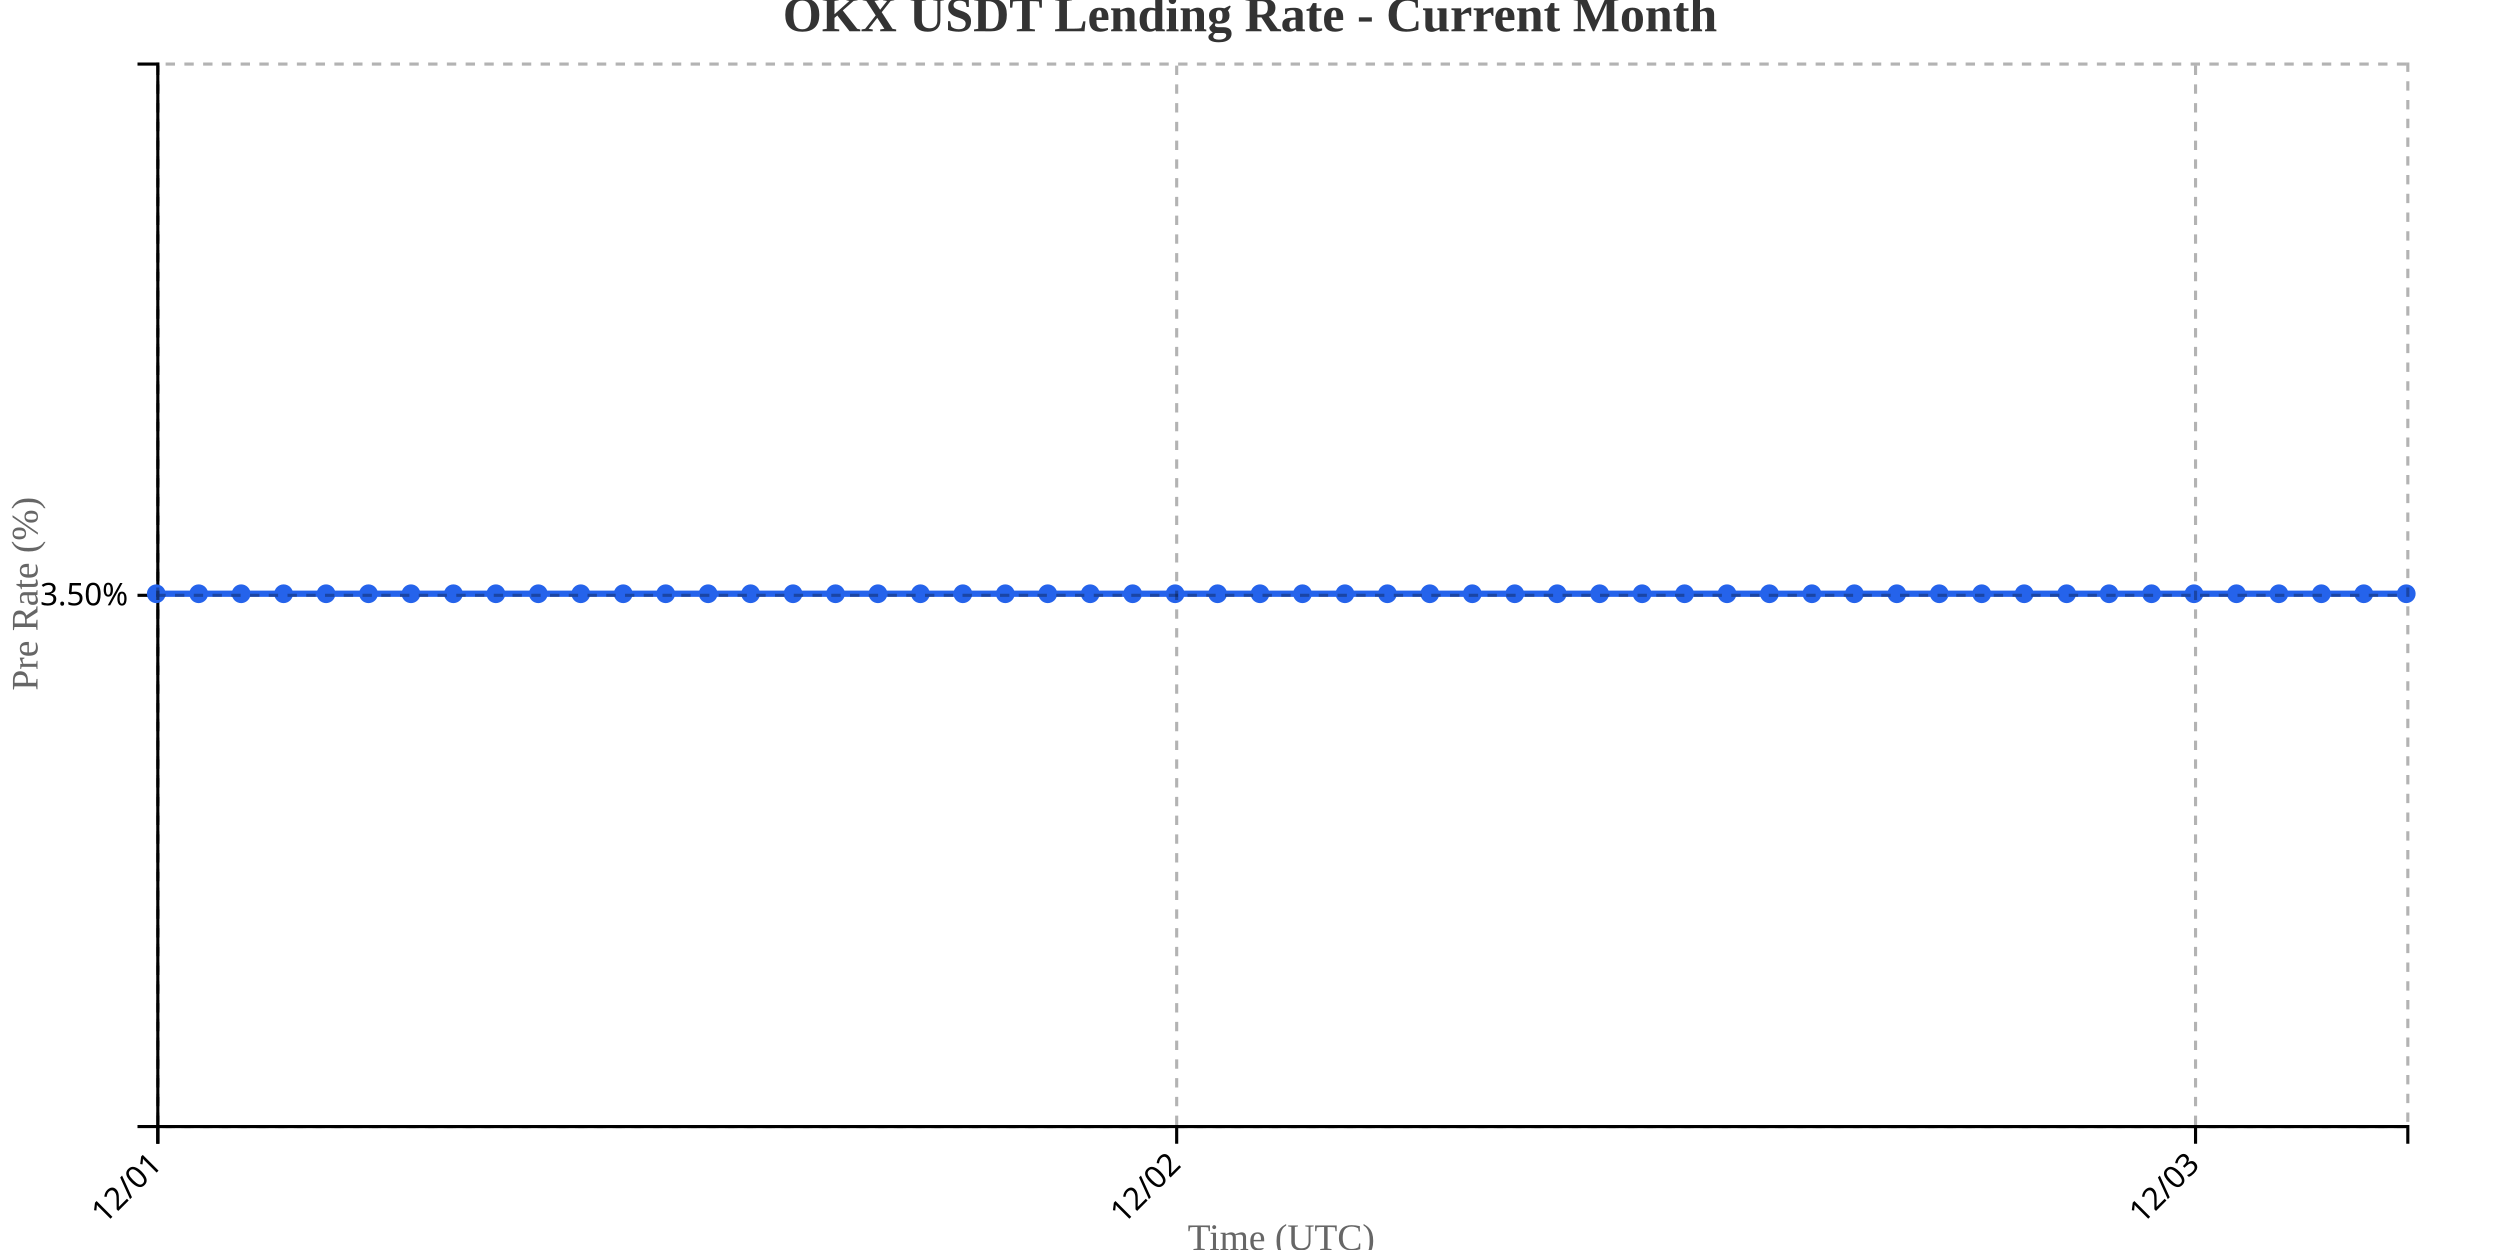
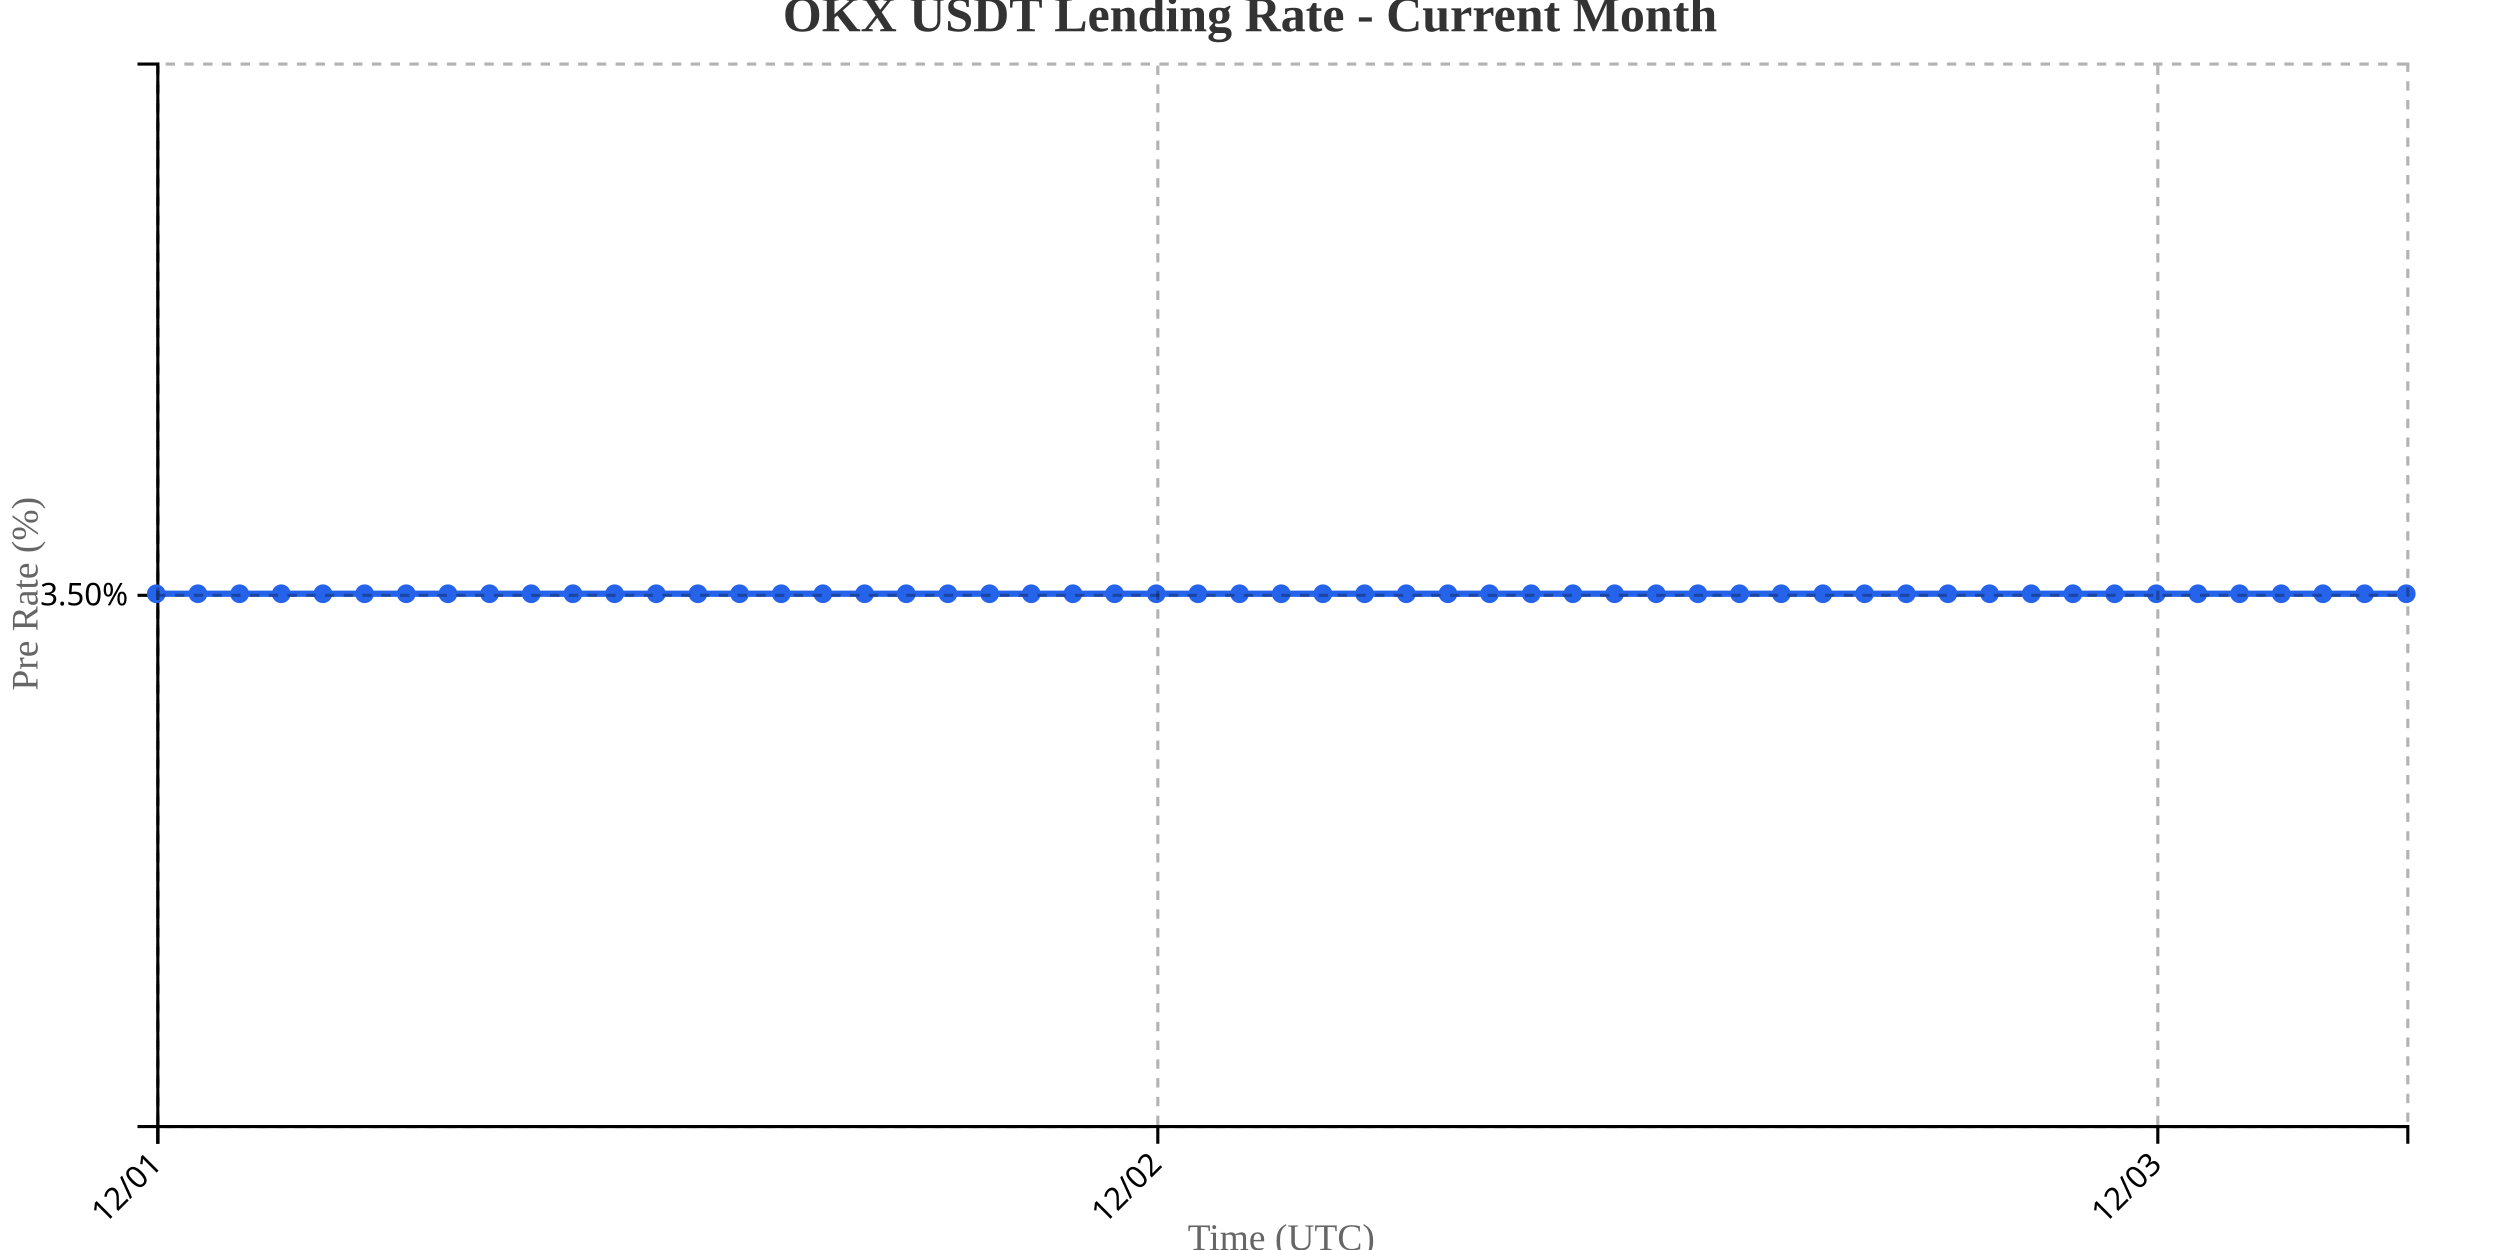
<svg xmlns="http://www.w3.org/2000/svg" width="800" height="400">
  <g transform="translate(50,20)">
    <g transform="translate(0,340)" fill="none" font-size="10" font-family="sans-serif" text-anchor="middle">
      <path class="domain" stroke="currentColor" d="M0.5,6V0.5H720.5V6" />
      <g class="tick" opacity="1" transform="translate(0.5,0)">
        <line stroke="currentColor" y2="6" />
        <text fill="currentColor" y="9" dy=".15em" style="text-anchor: end;" dx="-.8em" transform="rotate(-45)">12/01</text>
      </g>
-       <g class="tick" opacity="1" transform="translate(326.5377,0)">
+       <g class="tick" opacity="1" transform="translate(320.5,0)">
        <line stroke="currentColor" y2="6" />
        <text fill="currentColor" y="9" dy=".15em" style="text-anchor: end;" dx="-.8em" transform="rotate(-45)">12/02</text>
      </g>
-       <g class="tick" opacity="1" transform="translate(652.5755,0)">
+       <g class="tick" opacity="1" transform="translate(640.5,0)">
        <line stroke="currentColor" y2="6" />
        <text fill="currentColor" y="9" dy=".15em" style="text-anchor: end;" dx="-.8em" transform="rotate(-45)">12/03</text>
      </g>
    </g>
    <g fill="none" font-size="10" font-family="sans-serif" text-anchor="end">
      <path class="domain" stroke="currentColor" d="M-6,340.5H0.5V0.5H-6" />
      <g class="tick" opacity="1" transform="translate(0,170.5)">
        <line stroke="currentColor" x2="-6" />
        <text fill="currentColor" x="-9" dy="0.32em">3.50%</text>
      </g>
    </g>
    <text transform="rotate(-90)" y="-50" x="-170" dy="1em" style="text-anchor: middle; font-size: 12px; fill: #666;">Pre Rate (%)</text>
    <text transform="translate(360, 380)" style="text-anchor: middle; font-size: 12px; fill: #666;">Time (UTC)</text>
-     <path fill="none" stroke="#2563eb" stroke-width="2" d="M0,170C4.528,170,9.057,170,13.585,170C18.113,170,22.642,170,27.17,170C31.698,170,36.226,170,40.755,170C45.283,170,49.811,170,54.34,170C58.868,170,63.396,170,67.925,170C72.453,170,76.981,170,81.509,170C86.038,170,90.566,170,95.094,170C99.623,170,104.151,170,108.679,170C113.208,170,117.736,170,122.264,170C126.792,170,131.321,170,135.849,170C140.377,170,144.906,170,149.434,170C153.962,170,158.491,170,163.019,170C167.547,170,172.075,170,176.604,170C181.132,170,185.66,170,190.189,170C194.717,170,199.245,170,203.774,170C208.302,170,212.83,170,217.358,170C221.887,170,226.415,170,230.943,170C235.472,170,240,170,244.528,170C249.057,170,253.585,170,258.113,170C262.642,170,267.17,170,271.698,170C276.226,170,280.755,170,285.283,170C289.811,170,294.34,170,298.868,170C303.396,170,307.925,170,312.453,170C316.981,170,321.509,170,326.038,170C330.566,170,335.094,170,339.623,170C344.151,170,348.679,170,353.208,170C357.736,170,362.264,170,366.792,170C371.321,170,375.849,170,380.377,170C384.906,170,389.434,170,393.962,170C398.491,170,403.019,170,407.547,170C412.075,170,416.604,170,421.132,170C425.66,170,430.189,170,434.717,170C439.245,170,443.774,170,448.302,170C452.83,170,457.358,170,461.887,170C466.415,170,470.943,170,475.472,170C480,170,484.528,170,489.057,170C493.585,170,498.113,170,502.642,170C507.17,170,511.698,170,516.226,170C520.755,170,525.283,170,529.811,170C534.34,170,538.868,170,543.396,170C547.925,170,552.453,170,556.981,170C561.509,170,566.038,170,570.566,170C575.094,170,579.623,170,584.151,170C588.679,170,593.208,170,597.736,170C602.264,170,606.792,170,611.321,170C615.849,170,620.377,170,624.906,170C629.434,170,633.962,170,638.491,170C643.019,170,647.547,170,652.075,170C656.604,170,661.132,170,665.66,170C670.189,170,674.717,170,679.245,170C683.774,170,688.302,170,692.83,170C697.358,170,701.887,170,706.415,170C710.943,170,715.472,170,720,170" />
+     <path fill="none" stroke="#2563eb" stroke-width="2" d="M0,170C4.444,170,8.889,170,13.333,170C17.778,170,22.222,170,26.667,170C31.111,170,35.556,170,40,170C44.444,170,48.889,170,53.333,170C57.778,170,62.222,170,66.667,170C71.111,170,75.556,170,80,170C84.444,170,88.889,170,93.333,170C97.778,170,102.222,170,106.667,170C111.111,170,115.556,170,120,170C124.444,170,128.889,170,133.333,170C137.778,170,142.222,170,146.667,170C151.111,170,155.556,170,160,170C164.444,170,168.889,170,173.333,170C177.778,170,182.222,170,186.667,170C191.111,170,195.556,170,200,170C204.444,170,208.889,170,213.333,170C217.778,170,222.222,170,226.667,170C231.111,170,235.556,170,240,170C244.444,170,248.889,170,253.333,170C257.778,170,262.222,170,266.667,170C271.111,170,275.556,170,280,170C284.444,170,288.889,170,293.333,170C297.778,170,302.222,170,306.667,170C311.111,170,315.556,170,320,170C324.444,170,328.889,170,333.333,170C337.778,170,342.222,170,346.667,170C351.111,170,355.556,170,360,170C364.444,170,368.889,170,373.333,170C377.778,170,382.222,170,386.667,170C391.111,170,395.556,170,400,170C404.444,170,408.889,170,413.333,170C417.778,170,422.222,170,426.667,170C431.111,170,435.556,170,440,170C444.444,170,448.889,170,453.333,170C457.778,170,462.222,170,466.667,170C471.111,170,475.556,170,480,170C484.444,170,488.889,170,493.333,170C497.778,170,502.222,170,506.667,170C511.111,170,515.556,170,520,170C524.444,170,528.889,170,533.333,170C537.778,170,542.222,170,546.667,170C551.111,170,555.556,170,560,170C564.444,170,568.889,170,573.333,170C577.778,170,582.222,170,586.667,170C591.111,170,595.556,170,600,170C604.444,170,608.889,170,613.333,170C617.778,170,622.222,170,626.667,170C631.111,170,635.556,170,640,170C644.444,170,648.889,170,653.333,170C657.778,170,662.222,170,666.667,170C671.111,170,675.556,170,680,170C684.444,170,688.889,170,693.333,170C697.778,170,702.222,170,706.667,170C711.111,170,715.556,170,720,170" />
    <circle class="dot" cx="0" cy="170" r="3" fill="#2563eb" />
-     <circle class="dot" cx="13.585" cy="170" r="3" fill="#2563eb" />
-     <circle class="dot" cx="27.17" cy="170" r="3" fill="#2563eb" />
-     <circle class="dot" cx="40.755" cy="170" r="3" fill="#2563eb" />
-     <circle class="dot" cx="54.34" cy="170" r="3" fill="#2563eb" />
-     <circle class="dot" cx="67.925" cy="170" r="3" fill="#2563eb" />
-     <circle class="dot" cx="81.509" cy="170" r="3" fill="#2563eb" />
-     <circle class="dot" cx="95.094" cy="170" r="3" fill="#2563eb" />
-     <circle class="dot" cx="108.679" cy="170" r="3" fill="#2563eb" />
-     <circle class="dot" cx="122.264" cy="170" r="3" fill="#2563eb" />
-     <circle class="dot" cx="135.849" cy="170" r="3" fill="#2563eb" />
-     <circle class="dot" cx="149.434" cy="170" r="3" fill="#2563eb" />
-     <circle class="dot" cx="163.019" cy="170" r="3" fill="#2563eb" />
-     <circle class="dot" cx="176.604" cy="170" r="3" fill="#2563eb" />
-     <circle class="dot" cx="190.189" cy="170" r="3" fill="#2563eb" />
-     <circle class="dot" cx="203.774" cy="170" r="3" fill="#2563eb" />
-     <circle class="dot" cx="217.358" cy="170" r="3" fill="#2563eb" />
-     <circle class="dot" cx="230.943" cy="170" r="3" fill="#2563eb" />
-     <circle class="dot" cx="244.528" cy="170" r="3" fill="#2563eb" />
-     <circle class="dot" cx="258.113" cy="170" r="3" fill="#2563eb" />
-     <circle class="dot" cx="271.698" cy="170" r="3" fill="#2563eb" />
-     <circle class="dot" cx="285.283" cy="170" r="3" fill="#2563eb" />
-     <circle class="dot" cx="298.868" cy="170" r="3" fill="#2563eb" />
-     <circle class="dot" cx="312.453" cy="170" r="3" fill="#2563eb" />
-     <circle class="dot" cx="326.038" cy="170" r="3" fill="#2563eb" />
-     <circle class="dot" cx="339.623" cy="170" r="3" fill="#2563eb" />
-     <circle class="dot" cx="353.208" cy="170" r="3" fill="#2563eb" />
-     <circle class="dot" cx="366.792" cy="170" r="3" fill="#2563eb" />
-     <circle class="dot" cx="380.377" cy="170" r="3" fill="#2563eb" />
-     <circle class="dot" cx="393.962" cy="170" r="3" fill="#2563eb" />
-     <circle class="dot" cx="407.547" cy="170" r="3" fill="#2563eb" />
-     <circle class="dot" cx="421.132" cy="170" r="3" fill="#2563eb" />
-     <circle class="dot" cx="434.717" cy="170" r="3" fill="#2563eb" />
-     <circle class="dot" cx="448.302" cy="170" r="3" fill="#2563eb" />
-     <circle class="dot" cx="461.887" cy="170" r="3" fill="#2563eb" />
-     <circle class="dot" cx="475.472" cy="170" r="3" fill="#2563eb" />
-     <circle class="dot" cx="489.057" cy="170" r="3" fill="#2563eb" />
-     <circle class="dot" cx="502.642" cy="170" r="3" fill="#2563eb" />
-     <circle class="dot" cx="516.226" cy="170" r="3" fill="#2563eb" />
-     <circle class="dot" cx="529.811" cy="170" r="3" fill="#2563eb" />
-     <circle class="dot" cx="543.396" cy="170" r="3" fill="#2563eb" />
-     <circle class="dot" cx="556.981" cy="170" r="3" fill="#2563eb" />
-     <circle class="dot" cx="570.566" cy="170" r="3" fill="#2563eb" />
-     <circle class="dot" cx="584.151" cy="170" r="3" fill="#2563eb" />
-     <circle class="dot" cx="597.736" cy="170" r="3" fill="#2563eb" />
-     <circle class="dot" cx="611.321" cy="170" r="3" fill="#2563eb" />
-     <circle class="dot" cx="624.906" cy="170" r="3" fill="#2563eb" />
-     <circle class="dot" cx="638.491" cy="170" r="3" fill="#2563eb" />
-     <circle class="dot" cx="652.075" cy="170" r="3" fill="#2563eb" />
-     <circle class="dot" cx="665.66" cy="170" r="3" fill="#2563eb" />
-     <circle class="dot" cx="679.245" cy="170" r="3" fill="#2563eb" />
-     <circle class="dot" cx="692.83" cy="170" r="3" fill="#2563eb" />
-     <circle class="dot" cx="706.415" cy="170" r="3" fill="#2563eb" />
+     <circle class="dot" cx="13.333" cy="170" r="3" fill="#2563eb" />
+     <circle class="dot" cx="26.667" cy="170" r="3" fill="#2563eb" />
+     <circle class="dot" cx="40" cy="170" r="3" fill="#2563eb" />
+     <circle class="dot" cx="53.333" cy="170" r="3" fill="#2563eb" />
+     <circle class="dot" cx="66.667" cy="170" r="3" fill="#2563eb" />
+     <circle class="dot" cx="80" cy="170" r="3" fill="#2563eb" />
+     <circle class="dot" cx="93.333" cy="170" r="3" fill="#2563eb" />
+     <circle class="dot" cx="106.667" cy="170" r="3" fill="#2563eb" />
+     <circle class="dot" cx="120" cy="170" r="3" fill="#2563eb" />
+     <circle class="dot" cx="133.333" cy="170" r="3" fill="#2563eb" />
+     <circle class="dot" cx="146.667" cy="170" r="3" fill="#2563eb" />
+     <circle class="dot" cx="160" cy="170" r="3" fill="#2563eb" />
+     <circle class="dot" cx="173.333" cy="170" r="3" fill="#2563eb" />
+     <circle class="dot" cx="186.667" cy="170" r="3" fill="#2563eb" />
+     <circle class="dot" cx="200" cy="170" r="3" fill="#2563eb" />
+     <circle class="dot" cx="213.333" cy="170" r="3" fill="#2563eb" />
+     <circle class="dot" cx="226.667" cy="170" r="3" fill="#2563eb" />
+     <circle class="dot" cx="240" cy="170" r="3" fill="#2563eb" />
+     <circle class="dot" cx="253.333" cy="170" r="3" fill="#2563eb" />
+     <circle class="dot" cx="266.667" cy="170" r="3" fill="#2563eb" />
+     <circle class="dot" cx="280" cy="170" r="3" fill="#2563eb" />
+     <circle class="dot" cx="293.333" cy="170" r="3" fill="#2563eb" />
+     <circle class="dot" cx="306.667" cy="170" r="3" fill="#2563eb" />
+     <circle class="dot" cx="320" cy="170" r="3" fill="#2563eb" />
+     <circle class="dot" cx="333.333" cy="170" r="3" fill="#2563eb" />
+     <circle class="dot" cx="346.667" cy="170" r="3" fill="#2563eb" />
+     <circle class="dot" cx="360" cy="170" r="3" fill="#2563eb" />
+     <circle class="dot" cx="373.333" cy="170" r="3" fill="#2563eb" />
+     <circle class="dot" cx="386.667" cy="170" r="3" fill="#2563eb" />
+     <circle class="dot" cx="400" cy="170" r="3" fill="#2563eb" />
+     <circle class="dot" cx="413.333" cy="170" r="3" fill="#2563eb" />
+     <circle class="dot" cx="426.667" cy="170" r="3" fill="#2563eb" />
+     <circle class="dot" cx="440" cy="170" r="3" fill="#2563eb" />
+     <circle class="dot" cx="453.333" cy="170" r="3" fill="#2563eb" />
+     <circle class="dot" cx="466.667" cy="170" r="3" fill="#2563eb" />
+     <circle class="dot" cx="480" cy="170" r="3" fill="#2563eb" />
+     <circle class="dot" cx="493.333" cy="170" r="3" fill="#2563eb" />
+     <circle class="dot" cx="506.667" cy="170" r="3" fill="#2563eb" />
+     <circle class="dot" cx="520" cy="170" r="3" fill="#2563eb" />
+     <circle class="dot" cx="533.333" cy="170" r="3" fill="#2563eb" />
+     <circle class="dot" cx="546.667" cy="170" r="3" fill="#2563eb" />
+     <circle class="dot" cx="560" cy="170" r="3" fill="#2563eb" />
+     <circle class="dot" cx="573.333" cy="170" r="3" fill="#2563eb" />
+     <circle class="dot" cx="586.667" cy="170" r="3" fill="#2563eb" />
+     <circle class="dot" cx="600" cy="170" r="3" fill="#2563eb" />
+     <circle class="dot" cx="613.333" cy="170" r="3" fill="#2563eb" />
+     <circle class="dot" cx="626.667" cy="170" r="3" fill="#2563eb" />
+     <circle class="dot" cx="640" cy="170" r="3" fill="#2563eb" />
+     <circle class="dot" cx="653.333" cy="170" r="3" fill="#2563eb" />
+     <circle class="dot" cx="666.667" cy="170" r="3" fill="#2563eb" />
+     <circle class="dot" cx="680" cy="170" r="3" fill="#2563eb" />
+     <circle class="dot" cx="693.333" cy="170" r="3" fill="#2563eb" />
+     <circle class="dot" cx="706.667" cy="170" r="3" fill="#2563eb" />
    <circle class="dot" cx="720" cy="170" r="3" fill="#2563eb" />
    <g class="grid" transform="translate(0,340)" fill="none" font-size="10" font-family="sans-serif" text-anchor="middle" style="stroke-dasharray: 3,3; opacity: 0.3;">
      <path class="domain" stroke="currentColor" d="M0.5,-340V0.5H720.5V-340" />
      <g class="tick" opacity="1" transform="translate(0.5,0)">
        <line stroke="currentColor" y2="-340" />
        <text fill="currentColor" y="3" dy="0.71em" />
      </g>
-       <g class="tick" opacity="1" transform="translate(326.5377,0)">
+       <g class="tick" opacity="1" transform="translate(320.5,0)">
        <line stroke="currentColor" y2="-340" />
        <text fill="currentColor" y="3" dy="0.71em" />
      </g>
-       <g class="tick" opacity="1" transform="translate(652.5755,0)">
+       <g class="tick" opacity="1" transform="translate(640.5,0)">
        <line stroke="currentColor" y2="-340" />
        <text fill="currentColor" y="3" dy="0.71em" />
      </g>
    </g>
    <g class="grid" fill="none" font-size="10" font-family="sans-serif" text-anchor="end" style="stroke-dasharray: 3,3; opacity: 0.3;">
      <path class="domain" stroke="currentColor" d="M720,340.5H0.5V0.5H720" />
      <g class="tick" opacity="1" transform="translate(0,170.5)">
        <line stroke="currentColor" x2="720" />
        <text fill="currentColor" x="-3" dy="0.32em" />
      </g>
    </g>
  </g>
  <text x="400" y="10" text-anchor="middle" style="font-size: 16px; font-weight: bold; fill: #333;">OKX USDT Lending Rate - Current Month</text>
</svg>
